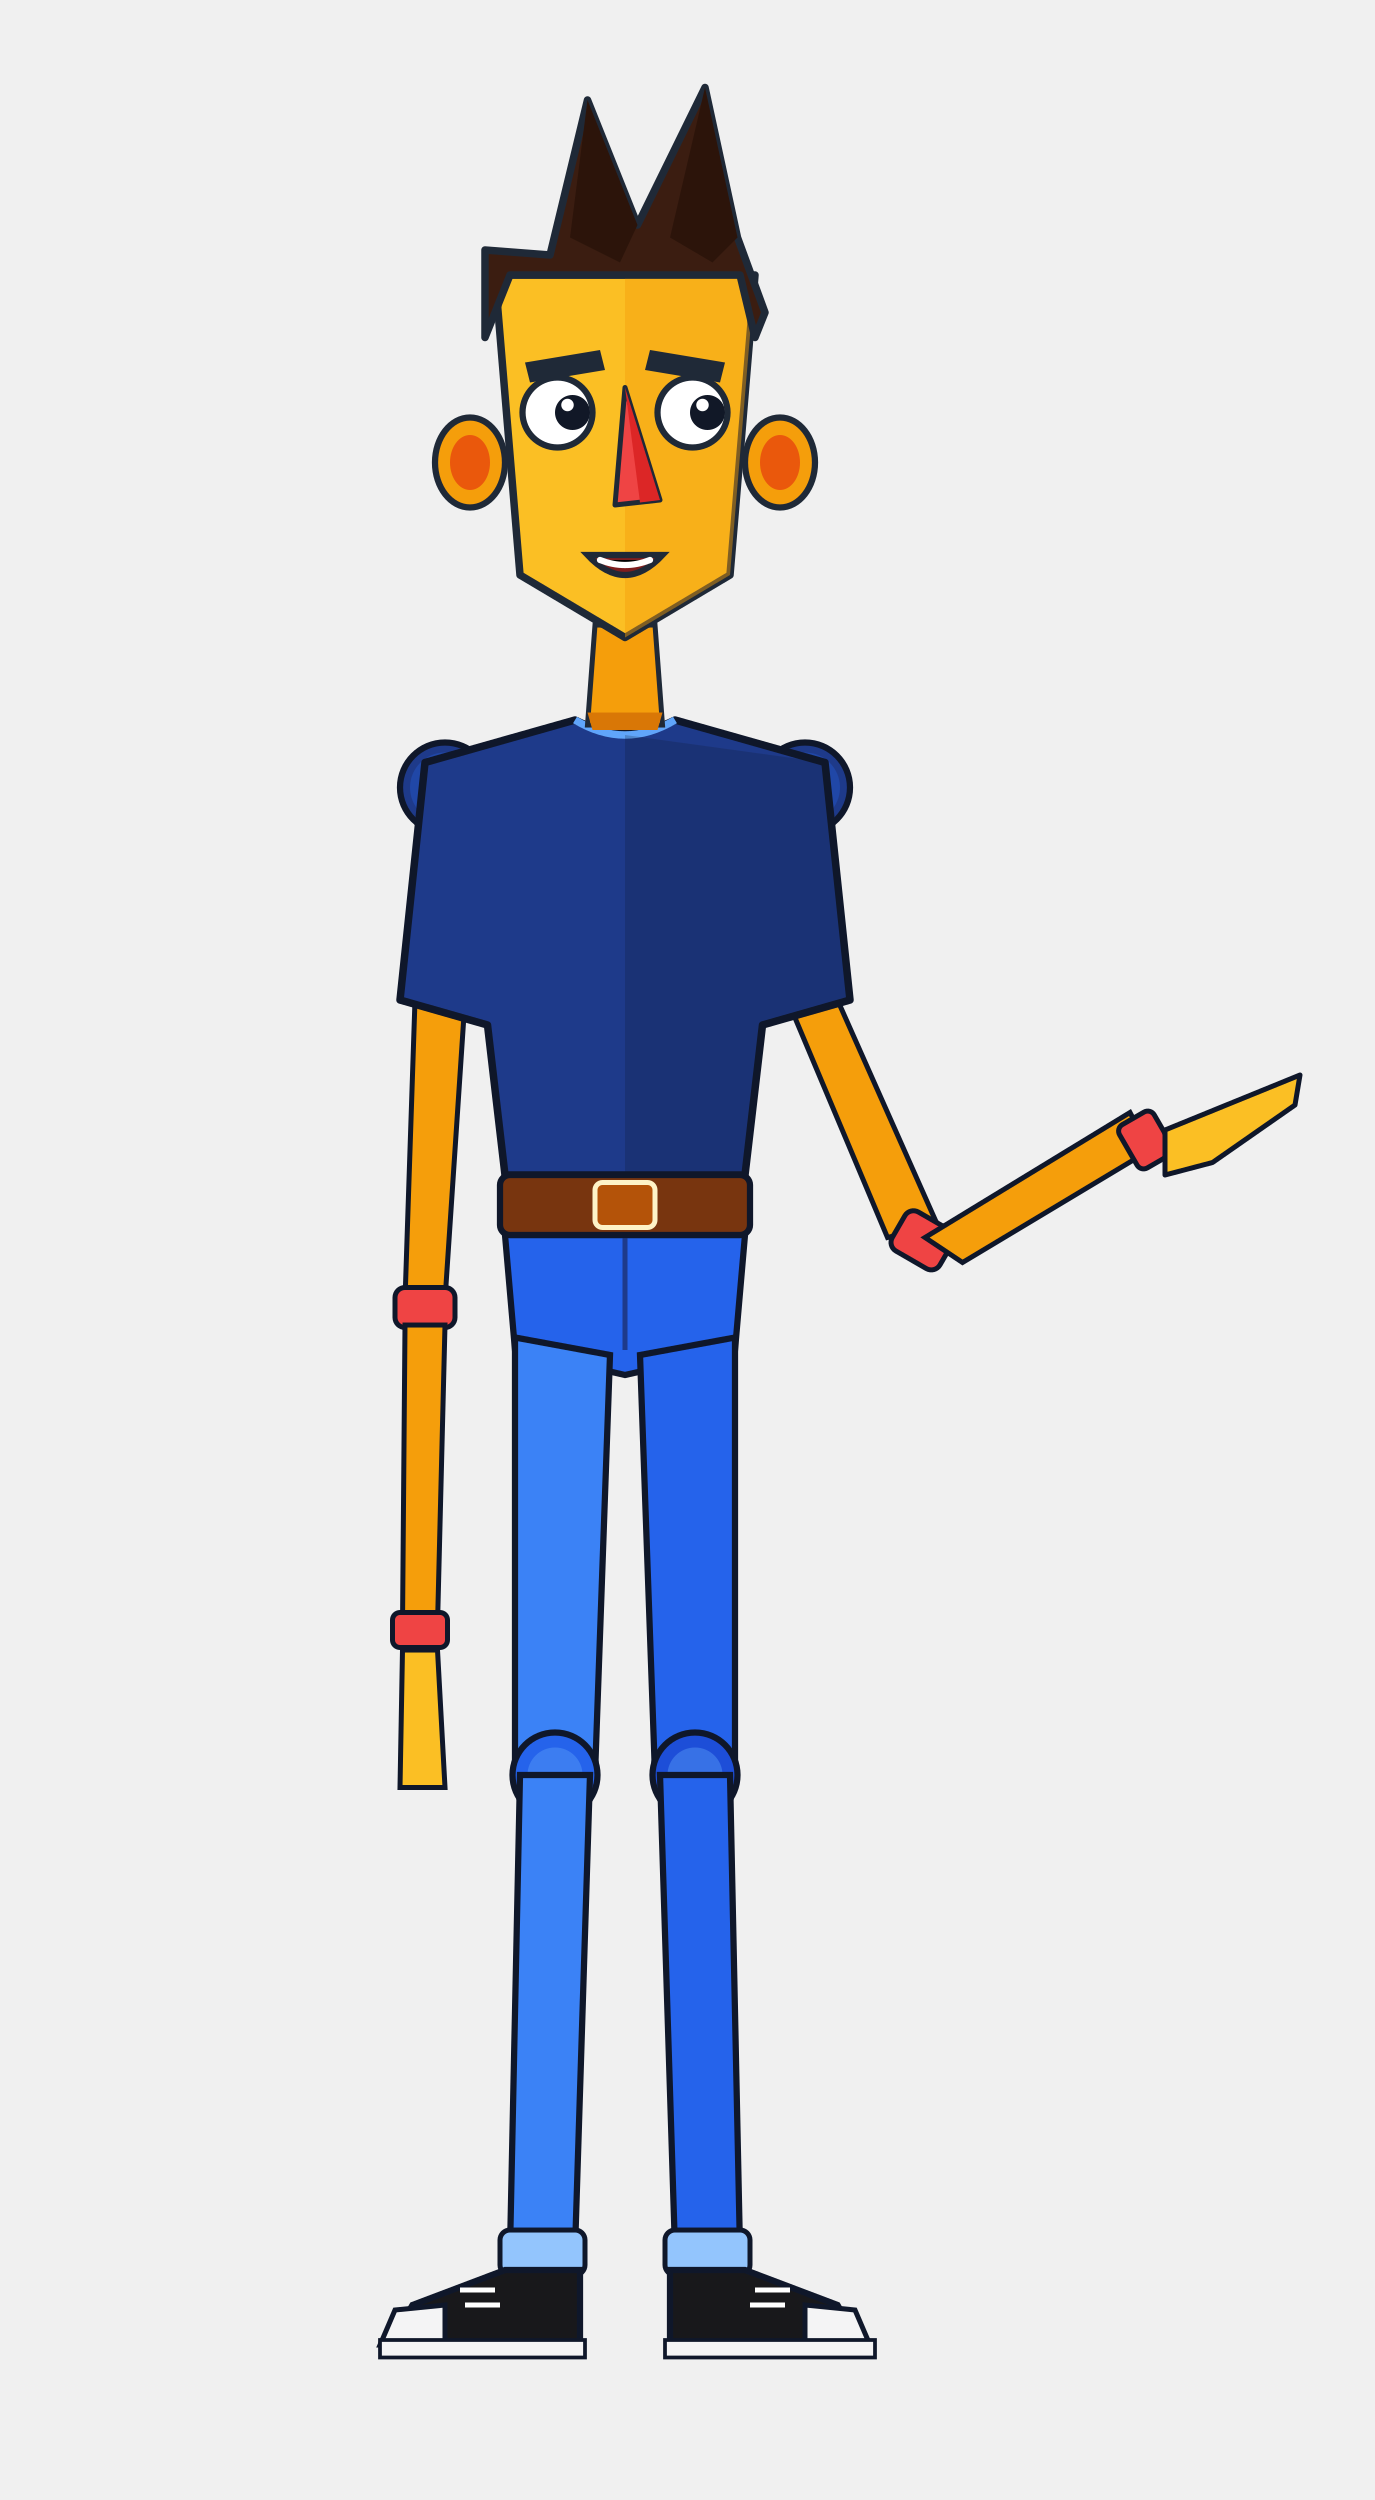
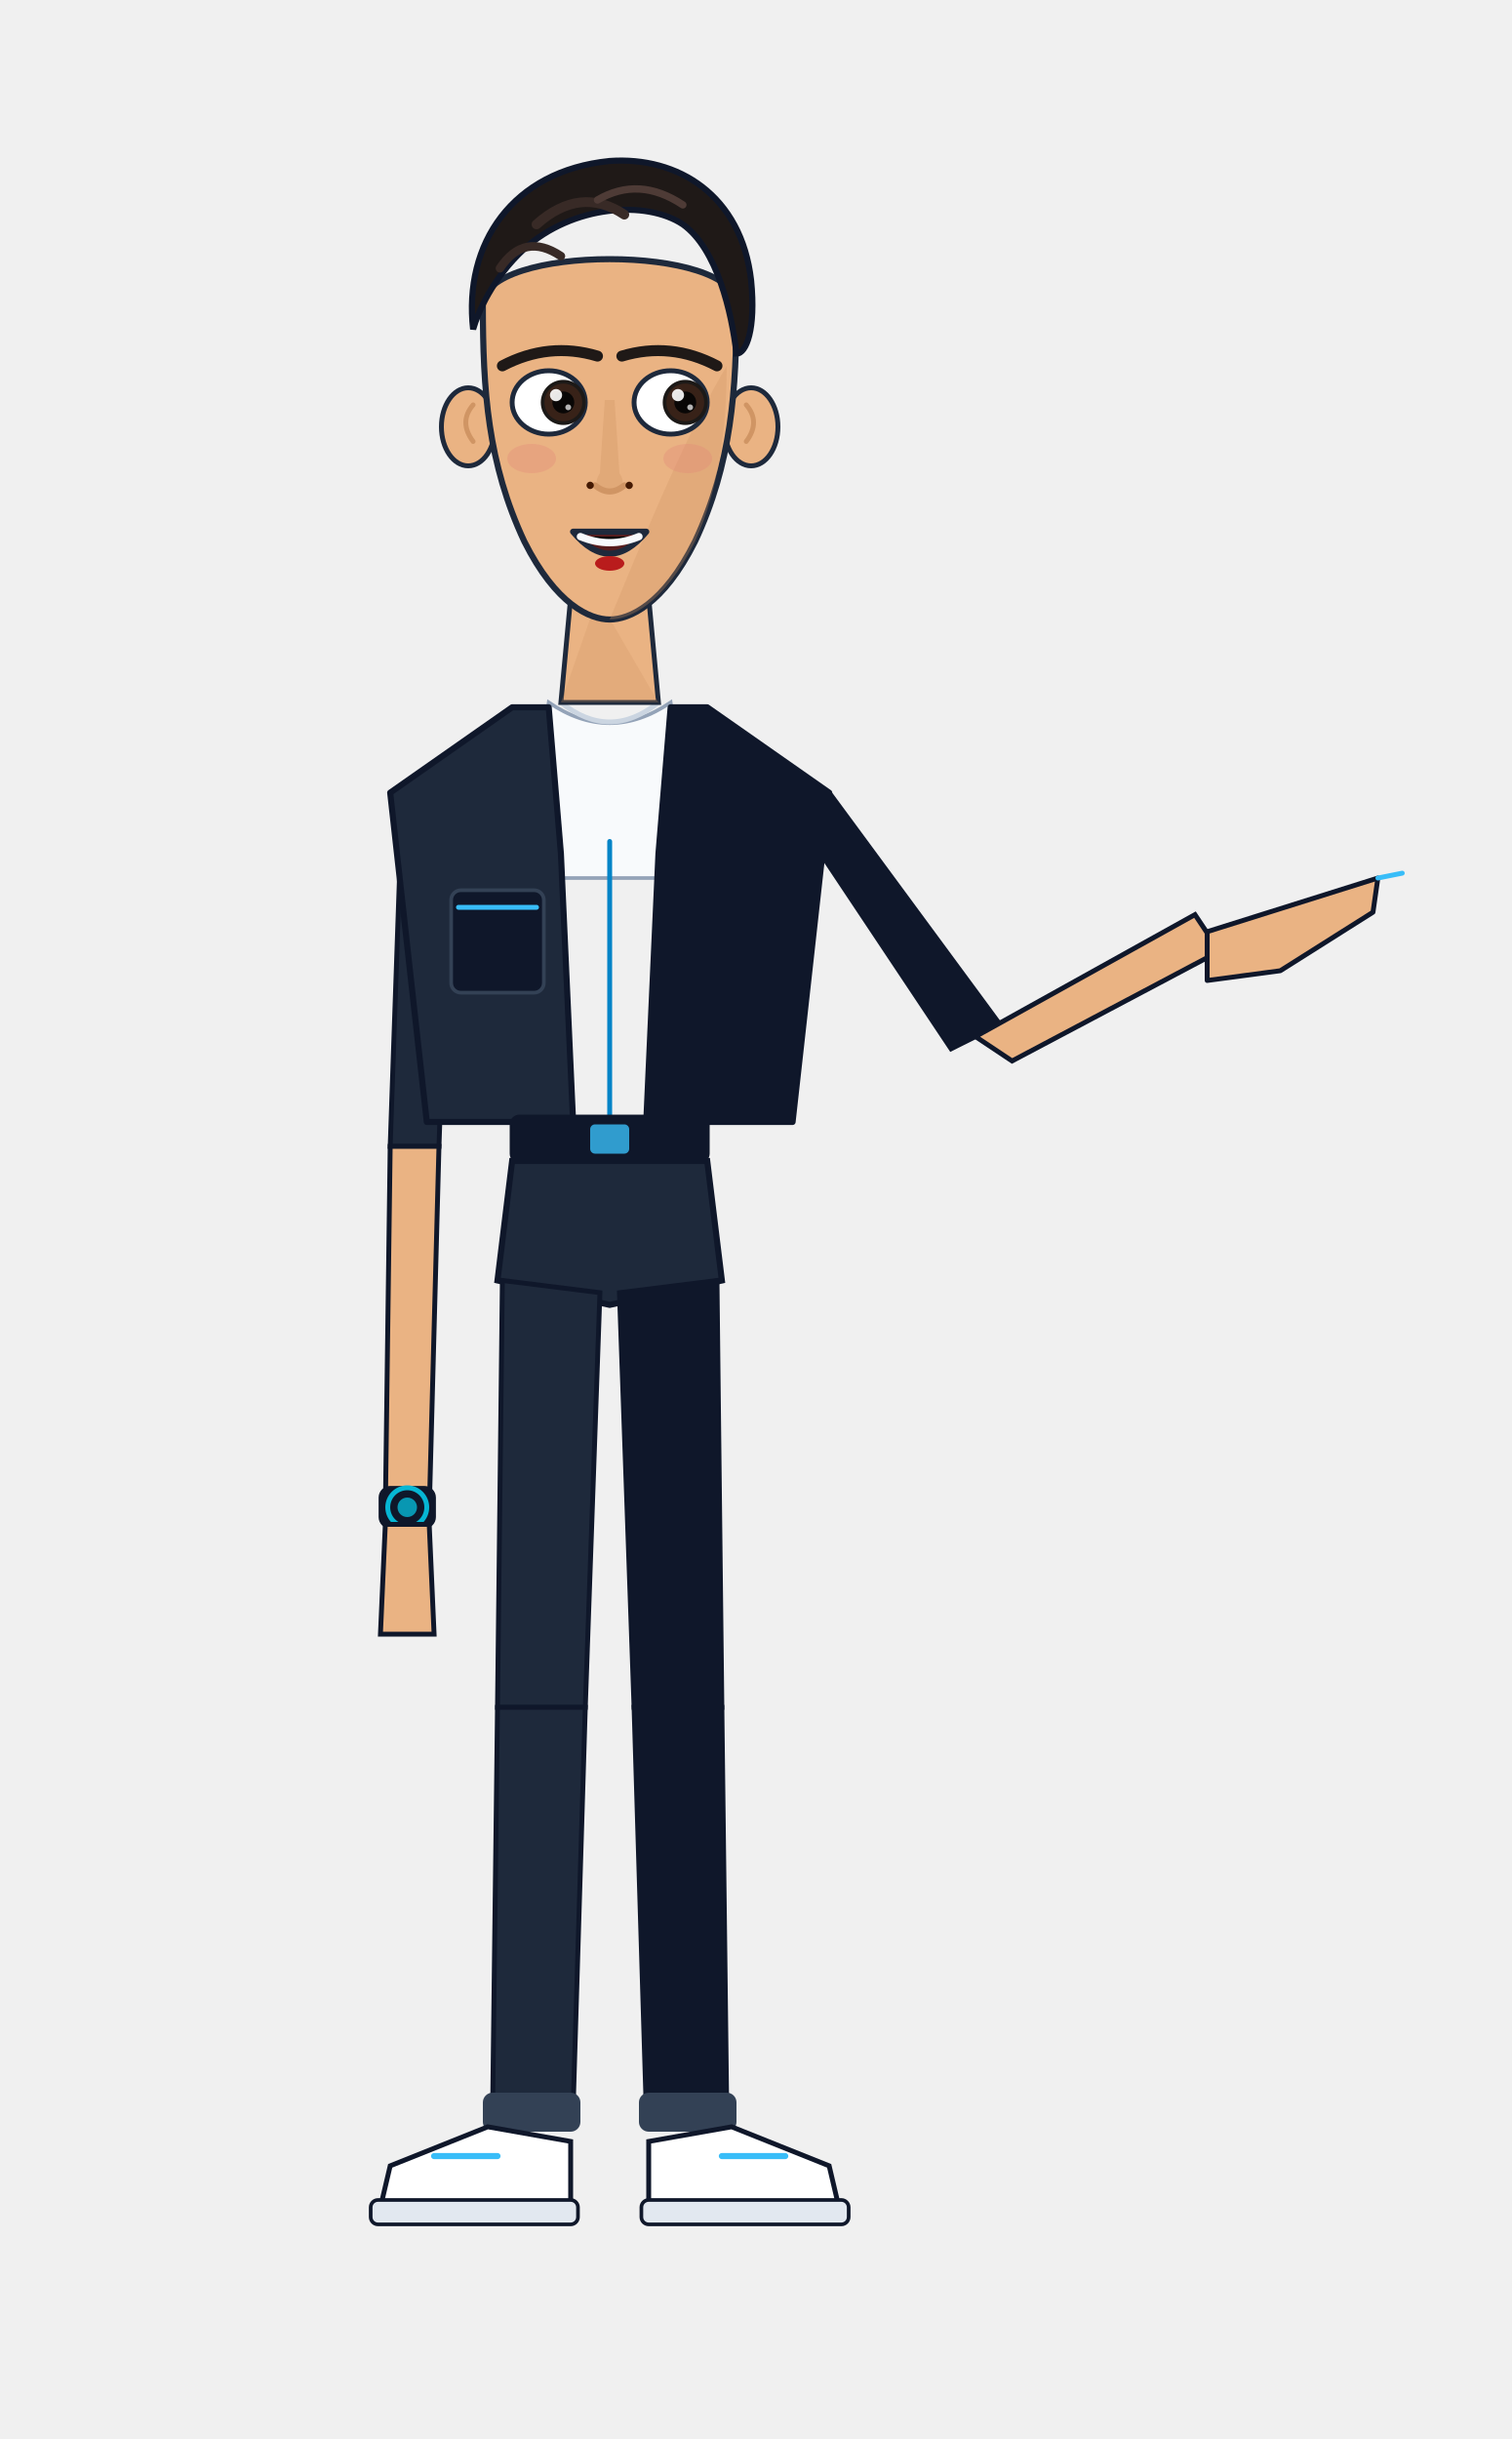
- <svg xmlns="http://www.w3.org/2000/svg" viewBox="0 50 550 1000" width="550" height="1000">
-   <g id="puppet_root">
-     <polygon points="202,544 298,544 294,590 250,600 206,590" fill="#2563eb" stroke="#0f172a" stroke-width="2.5" />
-     <path d="M 250 544 L 250 590" stroke="#1e3a8a" stroke-width="2" />
-     <polygon points="206,585 244,592 238,760 206,760" fill="#3b82f6" stroke="#0f172a" stroke-width="2.5" />
-     <circle cx="222" cy="760" r="17" fill="#2563eb" stroke="#0f172a" stroke-width="2.5" />
-     <circle cx="222" cy="760" r="11" fill="#60a5fa" opacity="0.4" />
-     <polygon points="208,760 236,760 230,950 204,950" fill="#3b82f6" stroke="#0f172a" stroke-width="2.5" />
-     <rect x="200" y="942" width="34" height="18" rx="4" fill="#93c5fd" stroke="#0f172a" stroke-width="2" />
-     <polygon points="256,592 294,585 294,760 262,760" fill="#2563eb" stroke="#0f172a" stroke-width="2.5" />
-     <circle cx="278" cy="760" r="17" fill="#1d4ed8" stroke="#0f172a" stroke-width="2.5" />
-     <circle cx="278" cy="760" r="11" fill="#60a5fa" opacity="0.4" />
-     <polygon points="264,760 292,760 296,950 270,950" fill="#2563eb" stroke="#0f172a" stroke-width="2.5" />
-     <rect x="266" y="942" width="34" height="18" rx="4" fill="#93c5fd" stroke="#0f172a" stroke-width="2" />
-     <path d="M 156 988 L 232 988 L 232 958 L 202 958 L 165 972 Z" fill="#18181b" stroke="#0f172a" stroke-width="2.5" />
-     <path d="M 152 988 L 178 988 L 178 972 L 158 974 Z" fill="#f4f4f5" stroke="#0f172a" stroke-width="2" />
-     <rect x="152" y="986" width="82" height="7" fill="#f4f4f5" stroke="#0f172a" stroke-width="1.5" />
-     <line x1="184" y1="966" x2="198" y2="966" stroke="#ffffff" stroke-width="2" />
-     <line x1="186" y1="972" x2="200" y2="972" stroke="#ffffff" stroke-width="2" />
-     <path d="M 268 988 L 344 988 L 335 972 L 298 958 L 268 958 Z" fill="#18181b" stroke="#0f172a" stroke-width="2.5" />
-     <path d="M 322 988 L 348 988 L 342 974 L 322 972 Z" fill="#f4f4f5" stroke="#0f172a" stroke-width="2" />
-     <rect x="266" y="986" width="84" height="7" fill="#f4f4f5" stroke="#0f172a" stroke-width="1.5" />
-     <line x1="302" y1="966" x2="316" y2="966" stroke="#ffffff" stroke-width="2" />
-     <line x1="300" y1="972" x2="314" y2="972" stroke="#ffffff" stroke-width="2" />
-     <polygon points="166,450 186,450 178,570 162,570" fill="#f59e0b" stroke="#0f172a" stroke-width="2" />
-     <rect x="158" y="565" width="24" height="16" rx="4" fill="#ef4444" stroke="#0f172a" stroke-width="2" />
-     <polygon points="162,580 178,580 175,700 161,700" fill="#f59e0b" stroke="#0f172a" stroke-width="2" />
-     <rect x="157" y="695" width="22" height="14" rx="3" fill="#ef4444" stroke="#0f172a" stroke-width="2" />
-     <polygon points="161,710 175,710 178,765 160,765" fill="#fbbf24" stroke="#0f172a" stroke-width="2" />
-     <polygon points="315,450 335,450 375,540 355,545" fill="#f59e0b" stroke="#0f172a" stroke-width="2" />
-     <rect x="358" y="535" width="22" height="18" rx="4" fill="#ef4444" stroke="#0f172a" stroke-width="2" transform="rotate(30 365 545)" />
-     <polygon points="370,545 385,555 460,510 452,495" fill="#f59e0b" stroke="#0f172a" stroke-width="2" />
-     <rect x="450" y="495" width="16" height="20" rx="3" fill="#ef4444" stroke="#0f172a" stroke-width="2" transform="rotate(-30 460 505)" />
-     <path d="M 466 502 L 520 480 L 518 492 L 485 515 L 466 520 Z" fill="#fbbf24" stroke="#0f172a" stroke-width="2" stroke-linejoin="round" />
-     <circle cx="178" cy="365" r="18" fill="#1e3a8a" stroke="#0f172a" stroke-width="2.5" />
-     <circle cx="322" cy="365" r="18" fill="#1e3a8a" stroke="#0f172a" stroke-width="2.5" />
-     <circle cx="178" cy="365" r="14" fill="#2563eb" opacity="0.3" />
-     <circle cx="322" cy="365" r="14" fill="#2563eb" opacity="0.3" />
-     <path d="M 230 338 Q 250 348 270 338 L 330 355 L 340 450 L 305 460 L 298 520 L 202 520 L 195 460 L 160 450 L 170 355 Z" fill="#1e3a8a" stroke="#0f172a" stroke-width="3" stroke-linejoin="round" />
-     <path d="M 230 338 Q 250 350 270 338" fill="none" stroke="#60a5fa" stroke-width="3" />
-     <polygon points="250,344 330,355 340,450 305,460 298,520 250,520" fill="#0f172a" opacity="0.22" />
-     <rect x="200" y="520" width="100" height="24" rx="4" fill="#78350f" stroke="#0f172a" stroke-width="2.5" />
-     <rect x="238" y="523" width="24" height="18" rx="3" fill="#b45309" stroke="#fef3c7" stroke-width="2" />
-     <polygon points="238,300 262,300 265,340 235,340" fill="#f59e0b" stroke="#1f2937" stroke-width="2" />
-     <polygon points="235,335 265,335 263,342 237,342" fill="#d97706" />
-     <ellipse cx="188" cy="235" rx="14" ry="18" fill="#f59e0b" stroke="#1f2937" stroke-width="2.5" />
-     <ellipse cx="188" cy="235" rx="8" ry="11" fill="#ea580c" />
-     <ellipse cx="312" cy="235" rx="14" ry="18" fill="#f59e0b" stroke="#1f2937" stroke-width="2.5" />
-     <ellipse cx="312" cy="235" rx="8" ry="11" fill="#ea580c" />
-     <polygon points="198,160 302,160 292,280 250,305 208,280" fill="#fbbf24" stroke="#1f2937" stroke-width="3" stroke-linejoin="round" />
-     <polygon points="250,160 302,160 292,280 250,305" fill="#f59e0b" opacity="0.45" />
-     <path d="M 194 175               L 194 150               L 220 152               L 235 90               L 255 140               L 282 85               L 295 145               L 306 175               L 302 185               L 296 160               L 204 160               L 194 185 Z" fill="#3b1d11" stroke="#1f2937" stroke-width="3" stroke-linejoin="round" />
-     <polygon points="235,90 255,140 248,155 228,145" fill="#2c140a" />
-     <polygon points="282,85 295,145 285,155 268,145" fill="#2c140a" />
-     <polygon points="210,195 240,190 242,198 212,203" fill="#1f2937" />
-     <polygon points="260,190 290,195 288,203 258,198" fill="#1f2937" />
-     <circle cx="223" cy="215" r="14" fill="#ffffff" stroke="#1f2937" stroke-width="2.5" />
-     <circle cx="229" cy="215" r="7" fill="#111827" />
-     <circle cx="227" cy="212" r="2.5" fill="#ffffff" />
-     <circle cx="277" cy="215" r="14" fill="#ffffff" stroke="#1f2937" stroke-width="2.5" />
-     <circle cx="283" cy="215" r="7" fill="#111827" />
-     <circle cx="281" cy="212" r="2.5" fill="#ffffff" />
-     <polygon points="250,205 264,250 246,252" fill="#ef4444" stroke="#1f2937" stroke-width="2" stroke-linejoin="round" />
-     <polygon points="250,205 264,250 256,251" fill="#dc2626" />
-     <path d="M 235 272 Q 250 288 265 272 Z" fill="#7f1d1d" stroke="#1f2937" stroke-width="2.5" />
-     <path d="M 240 274 Q 250 278 260 274" stroke="#ffffff" stroke-width="2.5" stroke-linecap="round" />
+ <svg xmlns="http://www.w3.org/2000/svg" viewBox="0 50 620 1000" width="620" height="1000">
+   <g id="modern_character_root">
+     <path d="M 210 526 L 290 526 L 296 575 L 250 585 L 204 575 Z" fill="#1e293b" stroke="#0f172a" stroke-width="2.5" />
+     <path d="M 206 575 L 246 580 L 240 750 L 204 750 Z" fill="#1e293b" stroke="#0f172a" stroke-width="2" />
+     <path d="M 204 750 L 240 750 L 235 915 L 202 915 Z" fill="#1e293b" stroke="#0f172a" stroke-width="2" />
+     <rect x="198" y="908" width="40" height="16" rx="4" fill="#334155" />
+     <path d="M 254 580 L 294 575 L 296 750 L 260 750 Z" fill="#0f172a" stroke="#0f172a" stroke-width="2" />
+     <path d="M 260 750 L 296 750 L 298 915 L 265 915 Z" fill="#0f172a" stroke="#0f172a" stroke-width="2" />
+     <rect x="262" y="908" width="40" height="16" rx="4" fill="#334155" />
+     <path d="M 156 955 L 234 955 L 234 928 L 200 922 L 160 938 Z" fill="#ffffff" stroke="#0f172a" stroke-width="2" />
+     <rect x="152" y="952" width="85" height="10" rx="3" fill="#e2e8f0" stroke="#0f172a" stroke-width="1.5" />
+     <line x1="178" y1="934" x2="204" y2="934" stroke="#38bdf8" stroke-width="2.5" stroke-linecap="round" />
+     <path d="M 266 955 L 344 955 L 340 938 L 300 922 L 266 928 Z" fill="#ffffff" stroke="#0f172a" stroke-width="2" />
+     <rect x="263" y="952" width="85" height="10" rx="3" fill="#e2e8f0" stroke="#0f172a" stroke-width="1.5" />
+     <line x1="296" y1="934" x2="322" y2="934" stroke="#38bdf8" stroke-width="2.5" stroke-linecap="round" />
+     <path d="M 165 375 L 185 375 L 180 520 L 160 520 Z" fill="#1e293b" stroke="#0f172a" stroke-width="2" />
+     <path d="M 160 520 L 180 520 L 176 670 L 158 670 Z" fill="#eab383" stroke="#0f172a" stroke-width="2" />
+     <rect x="156" y="660" width="22" height="16" rx="4" fill="#0f172a" stroke="#0f172a" stroke-width="1.5" />
+     <circle cx="167" cy="668" r="8" fill="#0f172a" stroke="#06b6d4" stroke-width="2" />
+     <circle cx="167" cy="668" r="4" fill="#06b6d4" opacity="0.8" />
+     <path d="M 158 675 L 176 675 L 178 720 L 156 720 Z" fill="#eab383" stroke="#0f172a" stroke-width="2" />
+     <path d="M 320 375 L 340 375 L 410 470 L 390 480 Z" fill="#0f172a" stroke="#0f172a" stroke-width="2" />
+     <path d="M 400 475 L 415 485 L 500 440 L 490 425 Z" fill="#eab383" stroke="#0f172a" stroke-width="2" />
+     <path d="M 495 432 L 565 410 L 563 424 L 525 448 L 495 452 Z" fill="#eab383" stroke="#0f172a" stroke-width="2" stroke-linejoin="round" />
+     <line x1="565" y1="410" x2="575" y2="408" stroke="#38bdf8" stroke-width="2" stroke-linecap="round" />
+     <path d="M 225 338 Q 250 355 275 338 L 285 410 L 215 410 Z" fill="#f8fafc" stroke="#94a3b8" stroke-width="1.5" />
+     <path d="M 230 338 Q 250 354 270 338" stroke="#cbd5e1" stroke-width="2" fill="none" />
+     <path d="M 210 340 L 160 375 L 175 510 L 235 510 L 230 400 L 225 340 Z" fill="#1e293b" stroke="#0f172a" stroke-width="2.5" stroke-linejoin="round" />
+     <path d="M 290 340 L 340 375 L 325 510 L 265 510 L 270 400 L 275 340 Z" fill="#0f172a" stroke="#0f172a" stroke-width="2.5" stroke-linejoin="round" />
+     <line x1="250" y1="395" x2="250" y2="510" stroke="#0284c7" stroke-width="2" stroke-linecap="round" />
+     <rect x="185" y="415" width="38" height="42" rx="4" fill="#0f172a" stroke="#334155" stroke-width="1.5" />
+     <line x1="188" y1="422" x2="220" y2="422" stroke="#38bdf8" stroke-width="2" stroke-linecap="round" />
+     <rect x="210" y="508" width="80" height="18" rx="3" fill="#0f172a" stroke="#0f172a" stroke-width="2" />
+     <rect x="242" y="511" width="16" height="12" rx="2" fill="#38bdf8" opacity="0.8" />
+     <path d="M 234 295 L 230 338 L 270 338 L 266 295 Z" fill="#eab383" stroke="#1e293b" stroke-width="2" />
+     <path d="M 245 295 L 230 338 L 270 338 Z" fill="#d09564" opacity="0.25" />
+     <ellipse cx="192" cy="225" rx="11" ry="16" fill="#eab383" stroke="#1e293b" stroke-width="2" />
+     <path d="M 194 216 Q 188 223 194 231" stroke="#d09564" stroke-width="2" fill="none" stroke-linecap="round" />
+     <ellipse cx="308" cy="225" rx="11" ry="16" fill="#eab383" stroke="#1e293b" stroke-width="2" />
+     <path d="M 306 216 Q 312 223 306 231" stroke="#d09564" stroke-width="2" fill="none" stroke-linecap="round" />
+     <path d="M 198 175               C 198 150, 302 150, 302 175               C 302 210, 300 240, 285 272               C 272 298, 258 304, 250 304               C 242 304, 228 298, 215 272               C 200 240, 198 210, 198 175 Z" fill="#eab383" stroke="#1e293b" stroke-width="2.5" />
+     <path d="M 250 304 C 258 304, 272 298, 285 272 C 295 250, 298 225, 298 200 C 280 230, 260 280, 250 304 Z" fill="#d09564" opacity="0.3" />
+     <ellipse cx="218" cy="238" rx="10" ry="6" fill="#e28878" opacity="0.35" />
+     <ellipse cx="282" cy="238" rx="10" ry="6" fill="#e28878" opacity="0.35" />
+     <path d="M 194 185              C 190 150, 210 120, 250 116              C 278 114, 304 130, 308 165              C 310 185, 306 195, 302 195              C 300 178, 294 152, 280 142              C 265 132, 235 134, 215 152              C 202 164, 196 178, 194 185 Z" fill="#1f1917" stroke="#0f172a" stroke-width="2.5" />
+     <path d="M 220 142 Q 238 126 256 138" stroke="#382a26" stroke-width="4" stroke-linecap="round" fill="none" />
+     <path d="M 245 132 Q 262 122 280 134" stroke="#4e3b36" stroke-width="3" stroke-linecap="round" fill="none" />
+     <path d="M 205 160 Q 215 145 230 155" stroke="#382a26" stroke-width="3.5" stroke-linecap="round" fill="none" />
+     <path d="M 206 200 Q 225 190 245 196" stroke="#1f1917" stroke-width="4.5" stroke-linecap="round" fill="none" />
+     <path d="M 255 196 Q 275 190 294 200" stroke="#1f1917" stroke-width="4.5" stroke-linecap="round" fill="none" />
+     <ellipse cx="225" cy="215" rx="15" ry="13" fill="#ffffff" stroke="#1e293b" stroke-width="2" />
+     <circle cx="231" cy="215" r="8.5" fill="#382218" stroke="#1c1917" stroke-width="1.5" />
+     <circle cx="231" cy="215" r="4.5" fill="#090706" />
+     <circle cx="228" cy="212" r="2.5" fill="#ffffff" opacity="0.9" />
+     <circle cx="233" cy="217" r="1.2" fill="#ffffff" opacity="0.7" />
+     <ellipse cx="275" cy="215" rx="15" ry="13" fill="#ffffff" stroke="#1e293b" stroke-width="2" />
+     <circle cx="281" cy="215" r="8.5" fill="#382218" stroke="#1c1917" stroke-width="1.5" />
+     <circle cx="281" cy="215" r="4.5" fill="#090706" />
+     <circle cx="278" cy="212" r="2.5" fill="#ffffff" opacity="0.9" />
+     <circle cx="283" cy="217" r="1.2" fill="#ffffff" opacity="0.7" />
+     <path d="M 248 214 L 246 244 Q 242 250 250 252 Q 258 250 254 244 L 252 214" fill="#d09564" opacity="0.35" />
+     <path d="M 244 249 Q 250 254 256 249" stroke="#d09564" stroke-width="2.5" stroke-linecap="round" fill="none" />
+     <circle cx="242" cy="249" r="1.5" fill="#451a03" />
+     <circle cx="258" cy="249" r="1.5" fill="#451a03" />
+     <path d="M 235 268 Q 250 286 265 268 Z" fill="#581c1c" stroke="#1e293b" stroke-width="2.5" stroke-linejoin="round" />
+     <path d="M 238 270 Q 250 275 262 270" stroke="#f8fafc" stroke-width="3" stroke-linecap="round" />
+     <ellipse cx="250" cy="281" rx="6" ry="3" fill="#b91c1c" />
  </g>
</svg>
